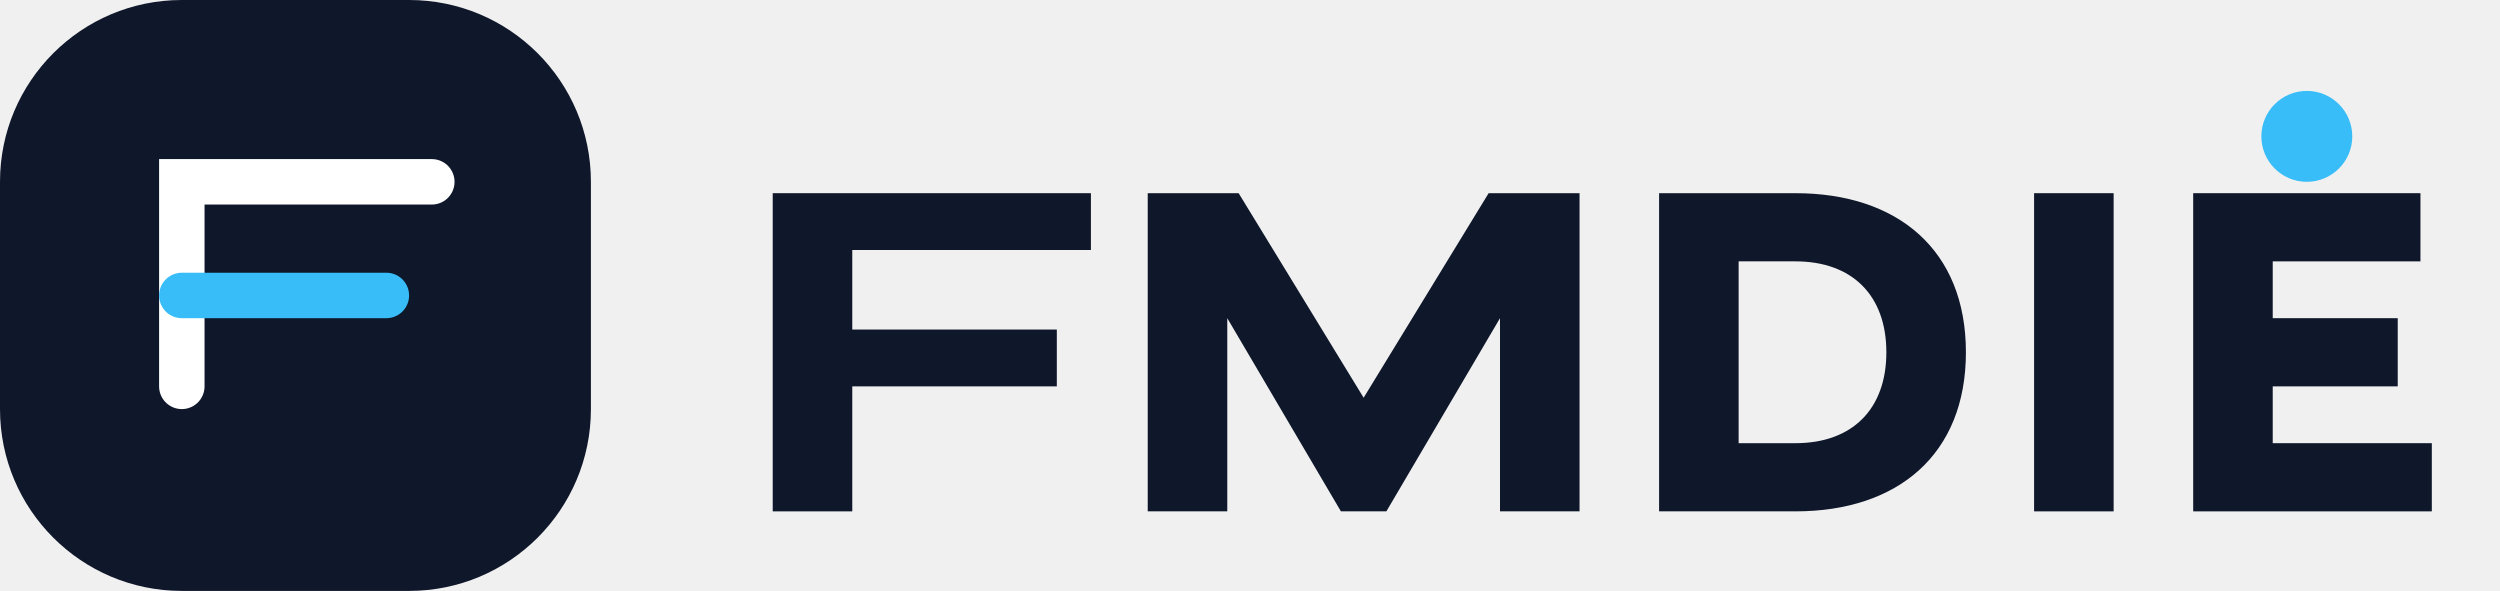
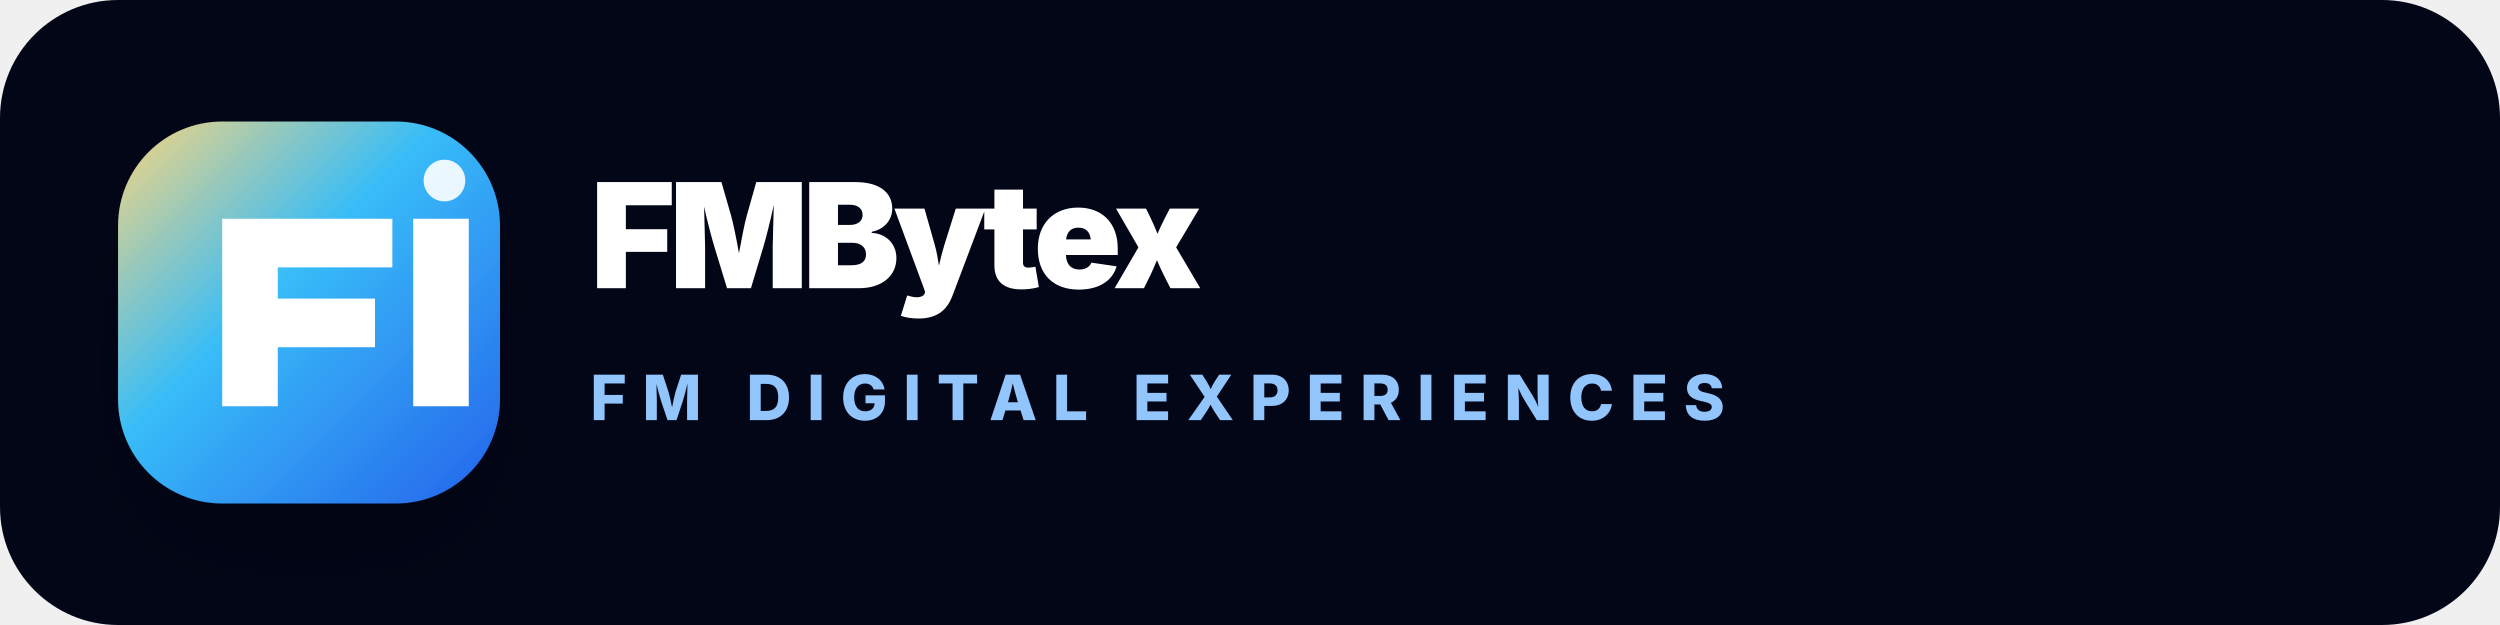
- <svg xmlns="http://www.w3.org/2000/svg" width="220" height="52" viewBox="0 0 220 52" fill="none">
-   <rect width="52" height="52" rx="16" fill="#0F172A" />
-   <path d="M16 34V16H38" stroke="#FFFFFF" stroke-width="4" stroke-linecap="round" />
-   <path d="M16 26H34" stroke="#38BDF8" stroke-width="4" stroke-linecap="round" />
-   <path d="M68 17H96V22H75V29H93V34H75V45H68V17Z" fill="#0F172A" />
-   <path d="M101 17H109L120 35L131 17H139V45H132V28L122 45H118L108 28V45H101V17Z" fill="#0F172A" />
-   <path d="M146 17H158C167 17 173 22 173 31C173 40 167 45 158 45H146V17ZM158 39C163 39 166 36 166 31C166 26 163 23 158 23H153V39H158Z" fill="#0F172A" />
-   <path d="M179 17H186V45H179V17Z" fill="#0F172A" />
-   <path d="M193 17H213V23H200V28H211V34H200V39H214V45H193V17Z" fill="#0F172A" />
-   <circle cx="203" cy="12" r="4" fill="#38BDF8" />
+ <svg xmlns="http://www.w3.org/2000/svg" width="720" height="180" viewBox="0 0 720 180" role="img" aria-label="FMBytex - FM Digital Experiences">
+   <defs>
+     <linearGradient id="g" x1="0" y1="0" x2="1" y2="1">
+       <stop offset="0" stop-color="#f8d57e" />
+       <stop offset=".42" stop-color="#38bdf8" />
+       <stop offset="1" stop-color="#2563eb" />
+     </linearGradient>
+     <filter id="s" x="-20%" y="-20%" width="140%" height="140%">
+       <feDropShadow dx="0" dy="16" stdDeviation="18" flood-color="#020617" flood-opacity=".22" />
+     </filter>
+   </defs>
+   <rect width="720" height="180" rx="34" fill="#020617" />
+   <g filter="url(#s)">
+     <rect x="34" y="35" width="110" height="110" rx="30" fill="url(#g)" />
+     <path d="M64 117V63h49v14H80v9h28v14H80v17H64Zm55 0V63h16v54h-16Z" fill="#fff" />
+     <circle cx="128" cy="52" r="6" fill="#fff" opacity=".9" />
+   </g>
+   <text x="170" y="83" font-family="Poppins, Inter, Arial, sans-serif" font-size="42" font-weight="900" letter-spacing="-1.8" fill="#fff">FMBytex</text>
+   <text x="170" y="121" font-family="Inter, Arial, sans-serif" font-size="18" font-weight="800" letter-spacing="4.5" fill="#93c5fd">FM DIGITAL EXPERIENCES</text>
+   <path d="M170 139h418" stroke="url(#g)" stroke-width="3" stroke-linecap="round" opacity=".95" />
</svg>
